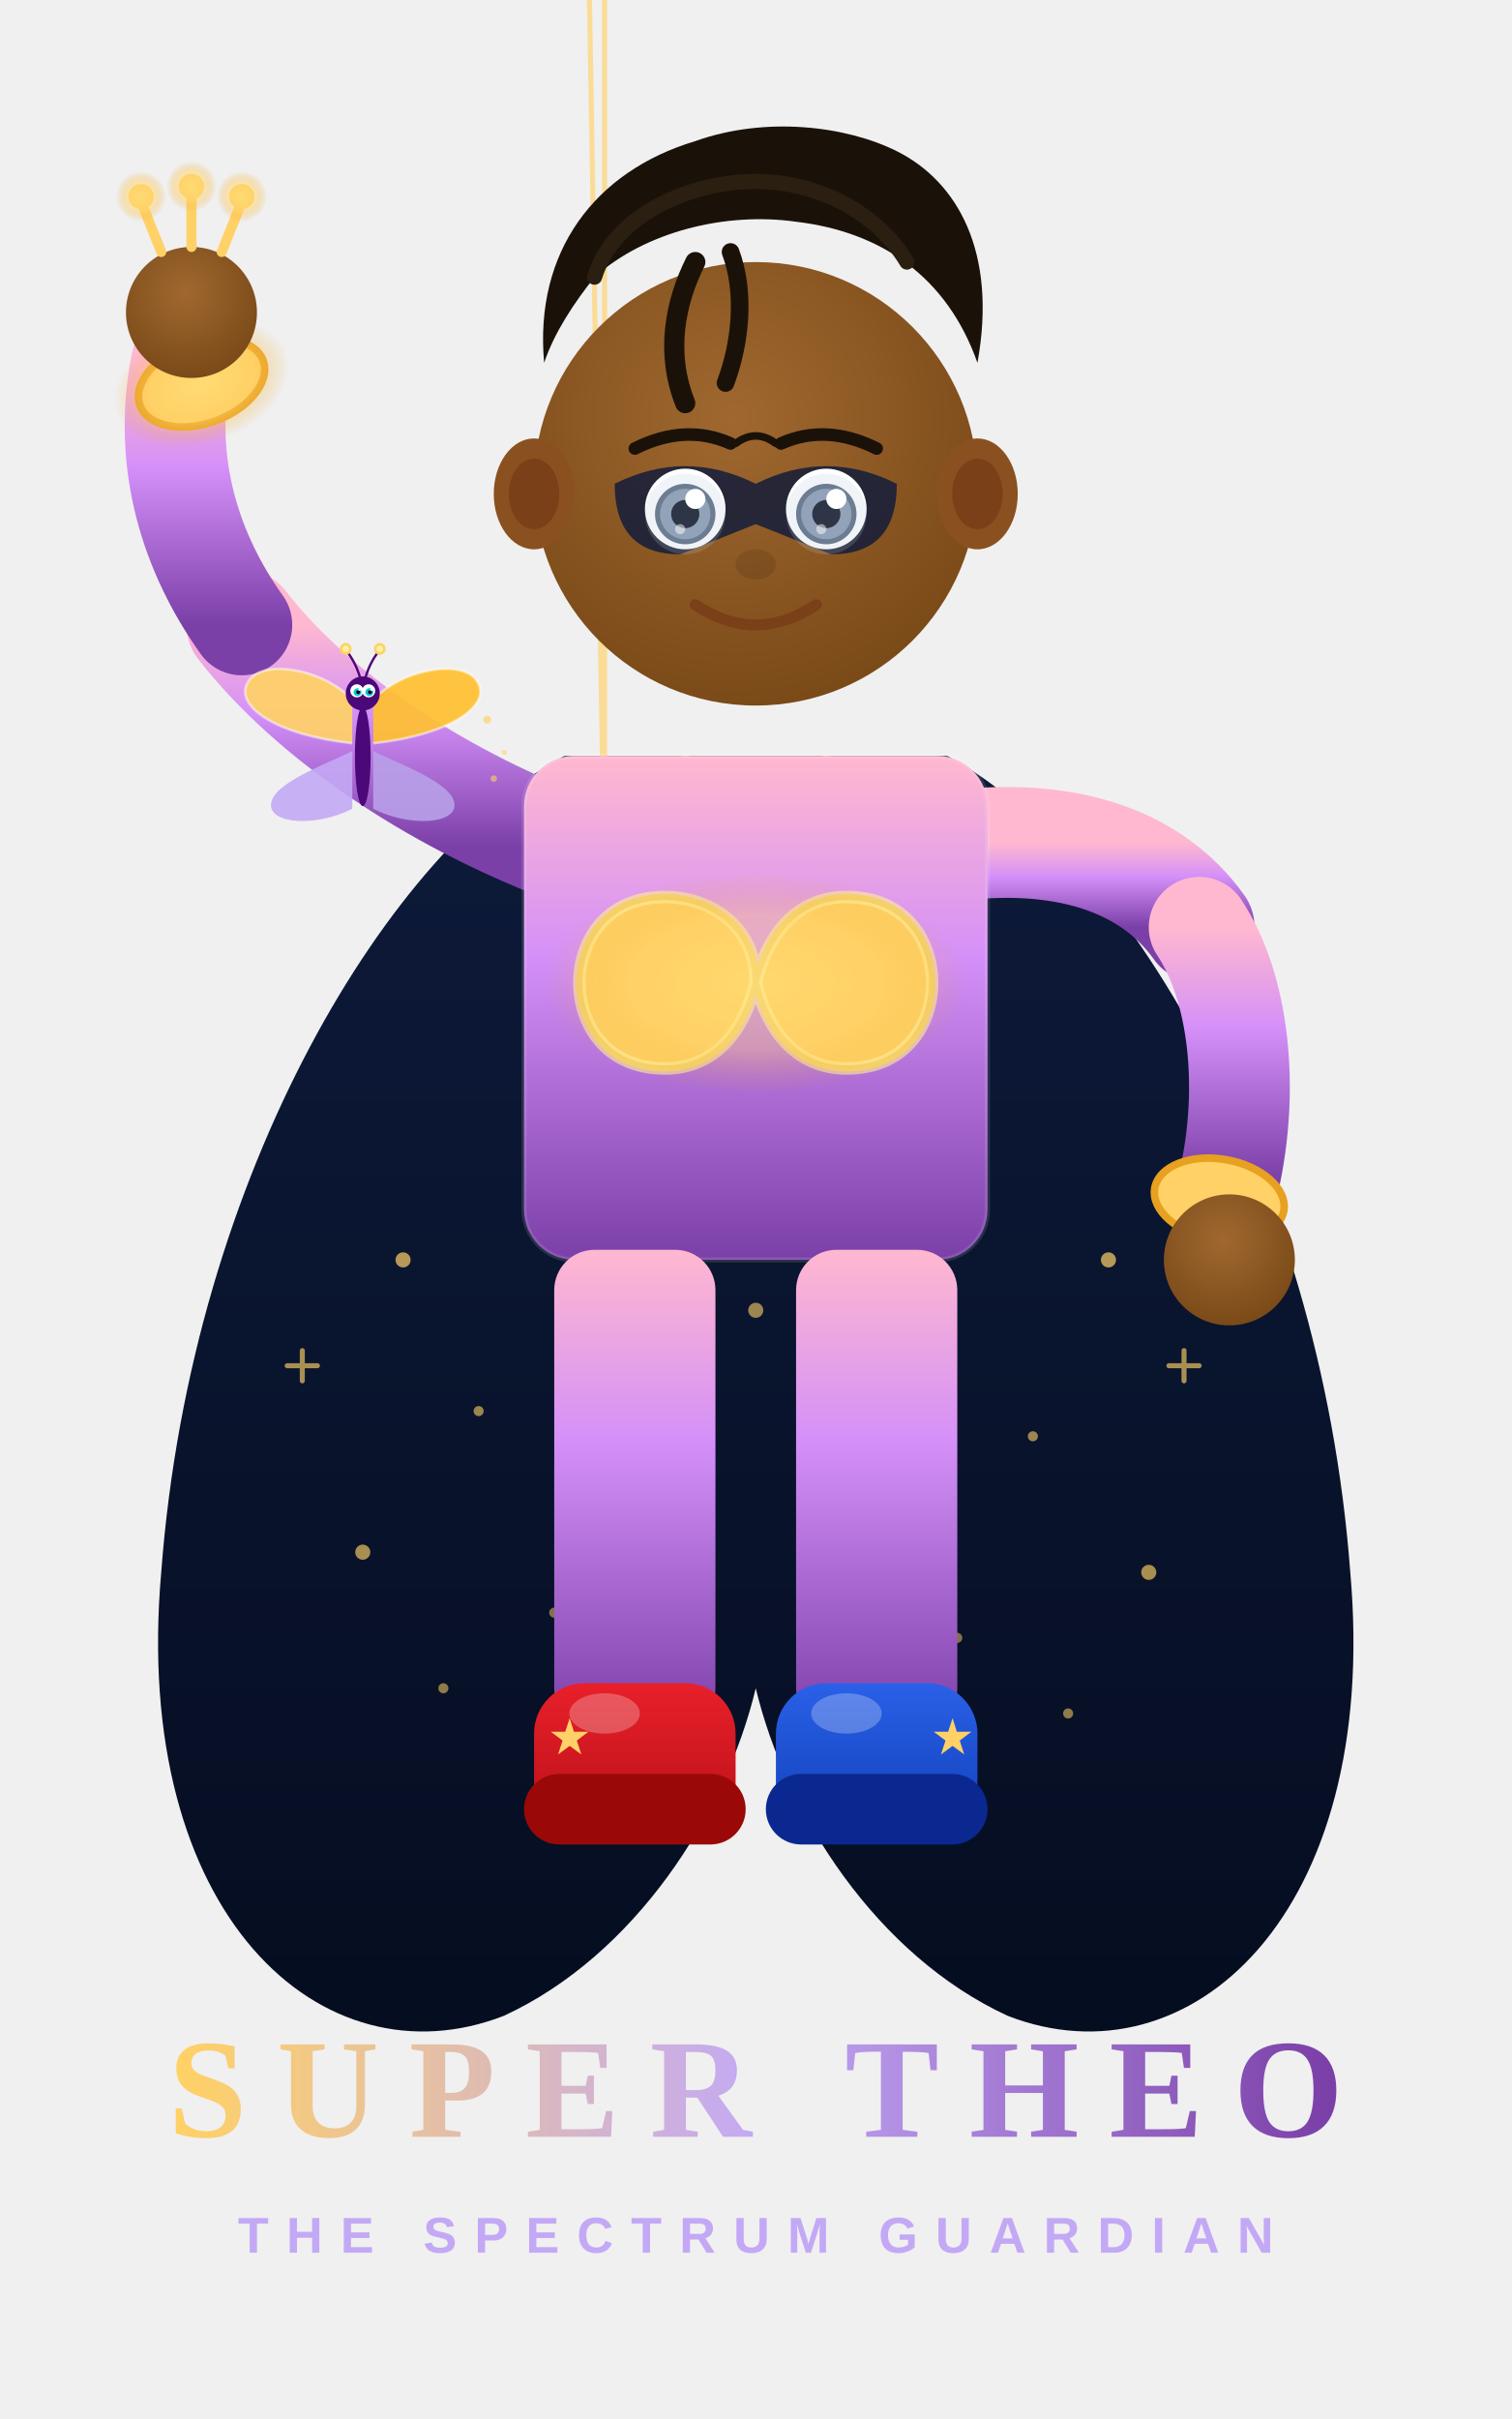
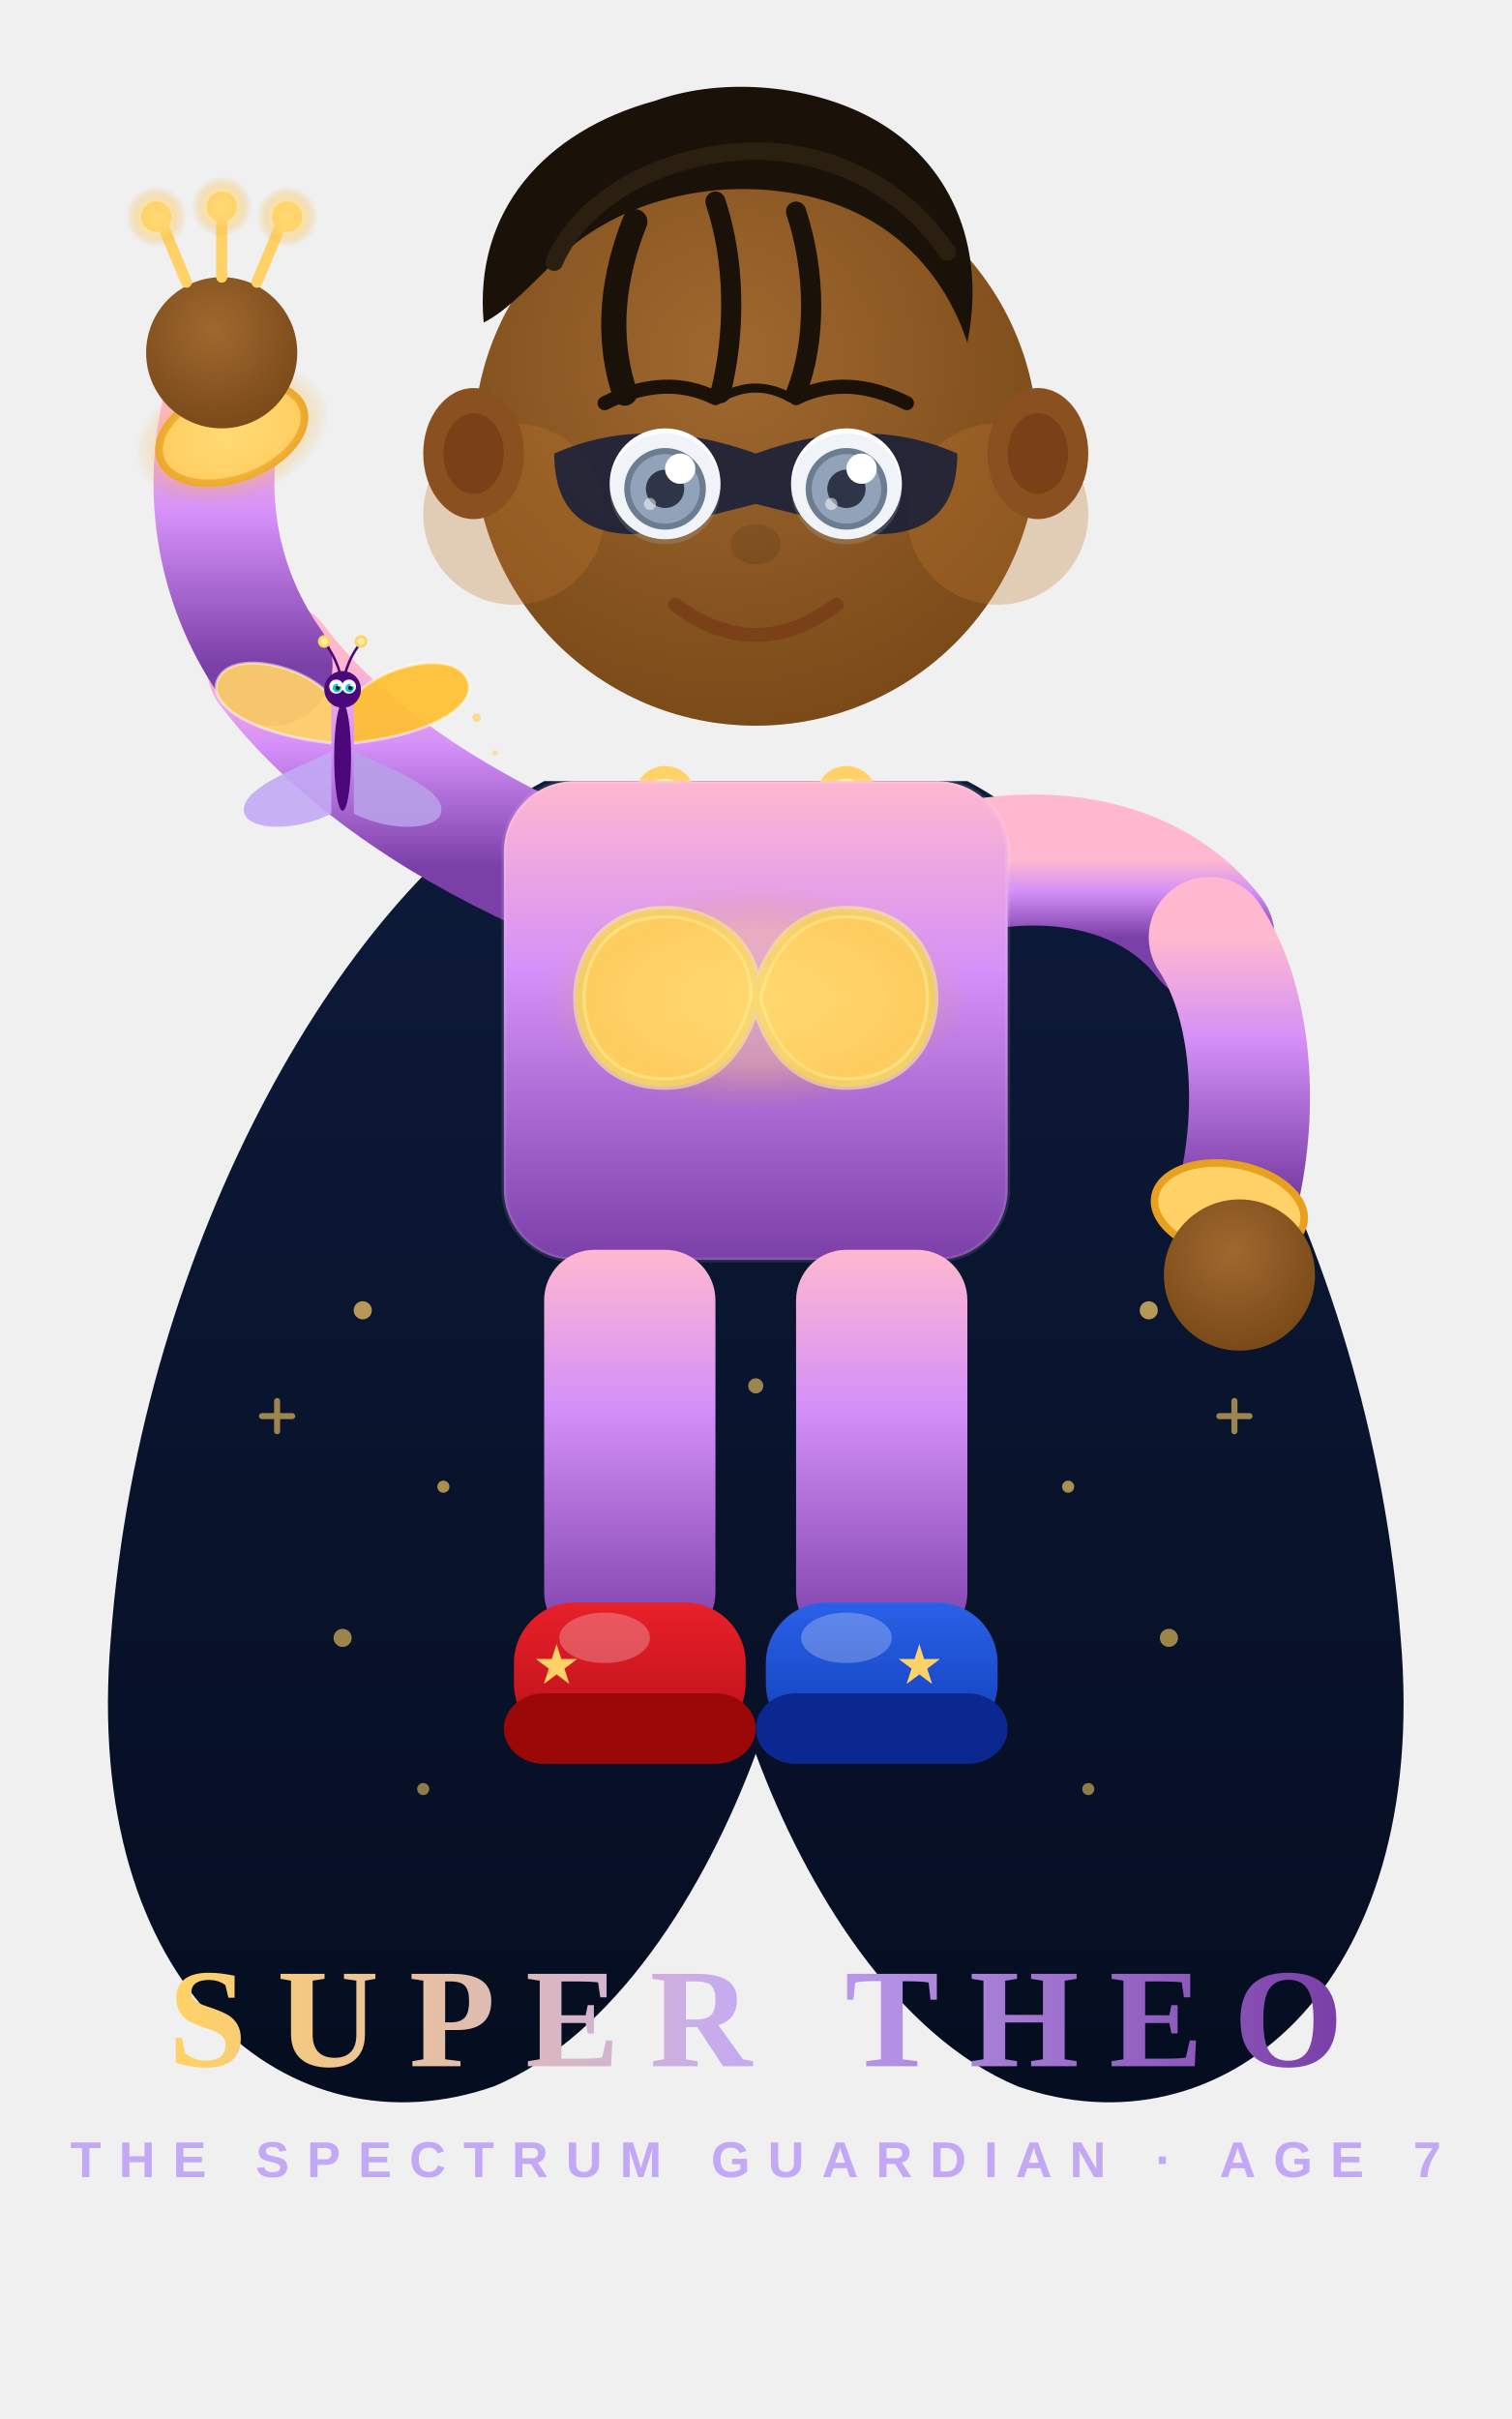
<svg xmlns="http://www.w3.org/2000/svg" viewBox="0 0 300 480">
  <defs>
    <linearGradient id="suitGrad" x1="0%" y1="0%" x2="0%" y2="100%">
      <stop offset="0%" stop-color="#FFB8D0" />
      <stop offset="40%" stop-color="#D490F8" />
      <stop offset="100%" stop-color="#7B3FA8" />
    </linearGradient>
    <linearGradient id="capeGrad" x1="0%" y1="0%" x2="0%" y2="100%">
      <stop offset="0%" stop-color="#0d1a3a" />
      <stop offset="100%" stop-color="#050d20" />
    </linearGradient>
    <radialGradient id="skinGrad" cx="45%" cy="35%" r="65%">
      <stop offset="0%" stop-color="#A06830" />
      <stop offset="100%" stop-color="#7A4A18" />
    </radialGradient>
    <radialGradient id="goldGlow" cx="50%" cy="50%" r="50%">
      <stop offset="0%" stop-color="#FFE580" />
      <stop offset="60%" stop-color="#FFD166" />
      <stop offset="100%" stop-color="#E8A020" stop-opacity="0" />
    </radialGradient>
    <linearGradient id="nameGrad" x1="0%" y1="0%" x2="100%" y2="0%">
      <stop offset="0%" stop-color="#FFD166" />
      <stop offset="50%" stop-color="#C3A9F5" />
      <stop offset="100%" stop-color="#7B3FA8" />
    </linearGradient>
    <linearGradient id="redBoot" x1="0%" y1="0%" x2="0%" y2="100%">
      <stop offset="0%" stop-color="#E8202A" />
      <stop offset="100%" stop-color="#B81018" />
    </linearGradient>
    <linearGradient id="blueBoot" x1="0%" y1="0%" x2="0%" y2="100%">
      <stop offset="0%" stop-color="#2A60E8" />
      <stop offset="100%" stop-color="#1040B8" />
    </linearGradient>
  </defs>
-   <path d="M 112,150            C 78,168 38,232 32,312            C 26,380 64,414 100,400            C 126,388 144,360 150,335            C 156,360 174,388 200,400            C 236,414 274,380 268,312            C 262,232 222,168 188,150 Z" fill="url(#capeGrad)" />
-   <circle cx="80" cy="250" r="1.5" fill="#FFD166" opacity="0.7" />
-   <circle cx="95" cy="280" r="1" fill="#FFD166" opacity="0.6" />
-   <circle cx="72" cy="308" r="1.5" fill="#FFD166" opacity="0.65" />
-   <circle cx="88" cy="335" r="1" fill="#FFD166" opacity="0.55" />
-   <circle cx="110" cy="320" r="1" fill="#FFD166" opacity="0.5" />
-   <circle cx="220" cy="250" r="1.5" fill="#FFD166" opacity="0.7" />
-   <circle cx="205" cy="285" r="1" fill="#FFD166" opacity="0.6" />
-   <circle cx="228" cy="312" r="1.5" fill="#FFD166" opacity="0.65" />
-   <circle cx="212" cy="340" r="1" fill="#FFD166" opacity="0.55" />
-   <circle cx="190" cy="325" r="1" fill="#FFD166" opacity="0.5" />
-   <circle cx="150" cy="260" r="1.5" fill="#FFD166" opacity="0.6" />
-   <circle cx="138" cy="295" r="1" fill="#FFD166" opacity="0.5" />
-   <circle cx="162" cy="310" r="1" fill="#FFD166" opacity="0.5" />
-   <g opacity="0.65">
-     <line x1="60" y1="268" x2="60" y2="274" stroke="#FFD166" stroke-width="1" stroke-linecap="round" />
-     <line x1="57" y1="271" x2="63" y2="271" stroke="#FFD166" stroke-width="1" stroke-linecap="round" />
-     <line x1="235" y1="268" x2="235" y2="274" stroke="#FFD166" stroke-width="1" stroke-linecap="round" />
-     <line x1="232" y1="271" x2="238" y2="271" stroke="#FFD166" stroke-width="1" stroke-linecap="round" />
-     <line x1="120" cy="348" x2="120" y2="354" stroke="#FFD166" stroke-width="1" stroke-linecap="round" />
-     <line x1="117" cy="351" x2="123" y2="351" stroke="#FFD166" stroke-width="1" stroke-linecap="round" />
+   <path d="M 108,155            C 70,175 28,245 22,325            C 16,395 58,428 98,414            C 122,404 140,375 150,348            C 160,375 178,404 202,414            C 242,428 284,395 278,325            C 272,245 230,175 192,155 Z" fill="url(#capeGrad)" />
+   <circle cx="72" cy="260" r="1.8" fill="#FFD166" opacity="0.7" />
+   <circle cx="88" cy="295" r="1.2" fill="#FFD166" opacity="0.65" />
+   <circle cx="68" cy="325" r="1.8" fill="#FFD166" opacity="0.6" />
+   <circle cx="84" cy="355" r="1.2" fill="#FFD166" opacity="0.55" />
+   <circle cx="228" cy="260" r="1.8" fill="#FFD166" opacity="0.7" />
+   <circle cx="212" cy="295" r="1.2" fill="#FFD166" opacity="0.65" />
+   <circle cx="232" cy="325" r="1.8" fill="#FFD166" opacity="0.6" />
+   <circle cx="216" cy="355" r="1.2" fill="#FFD166" opacity="0.55" />
+   <circle cx="150" cy="275" r="1.5" fill="#FFD166" opacity="0.6" />
+   <g opacity="0.6">
+     <line x1="55" y1="278" x2="55" y2="284" stroke="#FFD166" stroke-width="1.2" stroke-linecap="round" />
+     <line x1="52" y1="281" x2="58" y2="281" stroke="#FFD166" stroke-width="1.2" stroke-linecap="round" />
+     <line x1="245" y1="278" x2="245" y2="284" stroke="#FFD166" stroke-width="1.2" stroke-linecap="round" />
+     <line x1="242" y1="281" x2="248" y2="281" stroke="#FFD166" stroke-width="1.2" stroke-linecap="round" />
  </g>
-   <circle cx="136" cy="155" r="5" fill="#FFD166" />
-   <circle cx="164" cy="155" r="5" fill="#FFD166" />
-   <circle cx="136" cy="155" r="3" fill="#FFF3A0" />
-   <circle cx="164" cy="155" r="3" fill="#FFF3A0" />
-   <path d="M 112,168 C 86,158 62,142 48,124" stroke="url(#suitGrad)" stroke-width="22" fill="none" stroke-linecap="round" />
-   <path d="M 48,124 C 38,110 32,92 36,72" stroke="url(#suitGrad)" stroke-width="20" fill="none" stroke-linecap="round" />
-   <ellipse cx="40" cy="76" rx="13" ry="8" fill="#FFD166" transform="rotate(-20,40,76)" />
-   <ellipse cx="40" cy="76" rx="13" ry="8" fill="none" stroke="#E8A020" stroke-width="1.5" transform="rotate(-20,40,76)" />
-   <ellipse cx="40" cy="76" rx="18" ry="12" fill="url(#goldGlow)" opacity="0.5" transform="rotate(-20,40,76)" />
-   <circle cx="38" cy="62" r="13" fill="url(#skinGrad)" />
-   <g transform="translate(38,62)">
-     <line x1="-6" y1="-12" x2="-10" y2="-22" stroke="#FFD166" stroke-width="2" stroke-linecap="round" />
-     <line x1="0" y1="-13" x2="0" y2="-24" stroke="#FFD166" stroke-width="2" stroke-linecap="round" />
-     <line x1="6" y1="-12" x2="10" y2="-22" stroke="#FFD166" stroke-width="2" stroke-linecap="round" />
-     <circle cx="-10" cy="-23" r="2.5" fill="#FFD166" />
-     <circle cx="0" cy="-25" r="2.5" fill="#FFD166" />
-     <circle cx="10" cy="-23" r="2.5" fill="#FFD166" />
-     <circle cx="-10" cy="-23" r="5" fill="url(#goldGlow)" opacity="0.5" />
-     <circle cx="0" cy="-25" r="5" fill="url(#goldGlow)" opacity="0.5" />
-     <circle cx="10" cy="-23" r="5" fill="url(#goldGlow)" opacity="0.5" />
+   <circle cx="132" cy="158" r="6" fill="#FFD166" />
+   <circle cx="168" cy="158" r="6" fill="#FFD166" />
+   <circle cx="132" cy="158" r="3.5" fill="#FFF3A0" />
+   <circle cx="168" cy="158" r="3.5" fill="#FFF3A0" />
+   <path d="M 108,172 C 86,162 66,148 54,132" stroke="url(#suitGrad)" stroke-width="26" fill="none" stroke-linecap="round" />
+   <path d="M 54,132 C 44,118 40,100 44,82" stroke="url(#suitGrad)" stroke-width="24" fill="none" stroke-linecap="round" />
+   <ellipse cx="46" cy="86" rx="15" ry="9" fill="#FFD166" transform="rotate(-20,46,86)" />
+   <ellipse cx="46" cy="86" rx="15" ry="9" fill="none" stroke="#E8A020" stroke-width="1.5" transform="rotate(-20,46,86)" />
+   <ellipse cx="46" cy="86" rx="20" ry="13" fill="url(#goldGlow)" opacity="0.5" transform="rotate(-20,46,86)" />
+   <circle cx="44" cy="70" r="15" fill="url(#skinGrad)" />
+   <g transform="translate(44,70)">
+     <line x1="-7" y1="-14" x2="-12" y2="-26" stroke="#FFD166" stroke-width="2.2" stroke-linecap="round" />
+     <line x1="0" y1="-15" x2="0" y2="-28" stroke="#FFD166" stroke-width="2.2" stroke-linecap="round" />
+     <line x1="7" y1="-14" x2="12" y2="-26" stroke="#FFD166" stroke-width="2.2" stroke-linecap="round" />
+     <circle cx="-13" cy="-27" r="3" fill="#FFD166" />
+     <circle cx="0" cy="-29" r="3" fill="#FFD166" />
+     <circle cx="13" cy="-27" r="3" fill="#FFD166" />
+     <circle cx="-13" cy="-27" r="6" fill="url(#goldGlow)" opacity="0.5" />
+     <circle cx="0" cy="-29" r="6" fill="url(#goldGlow)" opacity="0.5" />
+     <circle cx="13" cy="-27" r="6" fill="url(#goldGlow)" opacity="0.5" />
  </g>
-   <path d="M 188,168 C 210,165 228,170 238,184" stroke="url(#suitGrad)" stroke-width="22" fill="none" stroke-linecap="round" />
-   <path d="M 238,184 C 246,196 248,216 244,234" stroke="url(#suitGrad)" stroke-width="20" fill="none" stroke-linecap="round" />
-   <ellipse cx="242" cy="238" rx="13" ry="8" fill="#FFD166" transform="rotate(10,242,238)" />
-   <ellipse cx="242" cy="238" rx="13" ry="8" fill="none" stroke="#E8A020" stroke-width="1.5" transform="rotate(10,242,238)" />
-   <circle cx="244" cy="250" r="13" fill="url(#skinGrad)" />
-   <rect x="104" y="150" width="92" height="100" rx="10" fill="url(#suitGrad)" />
-   <rect x="104" y="150" width="92" height="100" rx="10" fill="none" stroke="rgba(255,255,255,0.12)" stroke-width="1" />
-   <path d="M 150,195            C 150,183 140,178 132,178            C 120,178 115,187 115,195            C 115,203 120,212 132,212            C 140,212 147,207 150,195            C 153,183 160,178 168,178            C 180,178 185,187 185,195            C 185,203 180,212 168,212            C 160,212 153,207 150,195 Z" fill="#FFD166" stroke="#E8A020" stroke-width="1.2" />
-   <path d="M 150,195            C 150,183 140,178 132,178            C 120,178 115,187 115,195            C 115,203 120,212 132,212            C 140,212 147,207 150,195            C 153,183 160,178 168,178            C 180,178 185,187 185,195            C 185,203 180,212 168,212            C 160,212 153,207 150,195 Z" fill="none" stroke="#FFF3A0" stroke-width="2.5" opacity="0.6" />
-   <ellipse cx="150" cy="195" rx="42" ry="22" fill="url(#goldGlow)" opacity="0.35" />
-   <rect x="110" y="248" width="32" height="95" rx="8" fill="url(#suitGrad)" />
-   <rect x="158" y="248" width="32" height="95" rx="8" fill="url(#suitGrad)" />
-   <rect x="106" y="334" width="40" height="30" rx="10" fill="url(#redBoot)" />
-   <rect x="104" y="352" width="44" height="14" rx="7" fill="#9A0808" />
-   <text x="109" y="348" font-size="10" fill="#FFD166">★</text>
-   <ellipse cx="120" cy="340" rx="7" ry="4" fill="rgba(255,255,255,0.25)" />
-   <rect x="154" y="334" width="40" height="30" rx="10" fill="url(#blueBoot)" />
-   <rect x="152" y="352" width="44" height="14" rx="7" fill="#0A2890" />
-   <text x="185" y="348" font-size="10" fill="#FFD166">★</text>
-   <ellipse cx="168" cy="340" rx="7" ry="4" fill="rgba(255,255,255,0.25)" />
-   <circle cx="150" cy="96" r="44" fill="url(#skinGrad)" />
-   <ellipse cx="106" cy="98" rx="8" ry="11" fill="#8A5020" />
-   <ellipse cx="194" cy="98" rx="8" ry="11" fill="#8A5020" />
-   <ellipse cx="106" cy="98" rx="5" ry="7" fill="#7A4018" />
-   <ellipse cx="194" cy="98" rx="5" ry="7" fill="#7A4018" />
-   <path d="M 108,72            C 106,50 118,34 138,28            C 152,23 168,25 178,30            C 190,36 198,50 194,72            C 188,55 175,46 158,44            C 144,42 128,46 118,55            C 114,60 110,66 108,72 Z" fill="#1a1208" />
-   <path d="M 118,55 C 122,42 138,36 150,36 C 162,36 174,42 180,52" fill="none" stroke="#2a1f10" stroke-width="3" stroke-linecap="round" />
-   <path d="M 138,52 C 134,60 132,70 136,80" fill="none" stroke="#1a1208" stroke-width="4" stroke-linecap="round" />
-   <path d="M 145,50 C 148,58 147,68 144,76" fill="none" stroke="#1a1208" stroke-width="3.5" stroke-linecap="round" />
-   <path d="M 122,96 Q 136,89 150,96 Q 164,89 178,96 Q 178,110 165,110            Q 150,104 150,104 Q 150,104 135,110 Q 122,110 122,96 Z" fill="#0d1a3a" opacity="0.82" />
-   <circle cx="136" cy="101" r="8" fill="white" />
-   <circle cx="164" cy="101" r="8" fill="white" />
-   <circle cx="136" cy="102" r="5.5" fill="#8A9AB0" />
-   <circle cx="164" cy="102" r="5.5" fill="#8A9AB0" />
-   <circle cx="136" cy="102" r="5.5" fill="none" stroke="#5A6A80" stroke-width="1" />
-   <circle cx="164" cy="102" r="5.5" fill="none" stroke="#5A6A80" stroke-width="1" />
-   <circle cx="136" cy="102" r="2.8" fill="#0d1020" />
-   <circle cx="164" cy="102" r="2.8" fill="#0d1020" />
-   <circle cx="136" cy="102" r="8" fill="rgba(180,200,220,0.2)" />
-   <circle cx="164" cy="102" r="8" fill="rgba(180,200,220,0.2)" />
-   <circle cx="138" cy="99" r="2" fill="white" />
-   <circle cx="166" cy="99" r="2" fill="white" />
-   <circle cx="135" cy="105" r="1" fill="rgba(255,255,255,0.5)" />
-   <circle cx="163" cy="105" r="1" fill="rgba(255,255,255,0.5)" />
-   <path d="M 126,89 Q 136,84 145,88" stroke="#1a1208" stroke-width="2.5" fill="none" stroke-linecap="round" />
-   <path d="M 155,88 Q 164,84 174,89" stroke="#1a1208" stroke-width="2.5" fill="none" stroke-linecap="round" />
-   <path d="M 146,88 Q 150,85 154,88" stroke="#1a1208" stroke-width="1.5" fill="none" stroke-linecap="round" />
-   <ellipse cx="150" cy="112" rx="4" ry="3" fill="rgba(0,0,0,0.1)" />
-   <path d="M 138,120 Q 150,128 162,120" stroke="#7A4018" stroke-width="2.2" fill="none" stroke-linecap="round" />
-   <g transform="translate(72, 148) scale(0.26)">
+   <path d="M 192,172 C 212,168 230,173 240,186" stroke="url(#suitGrad)" stroke-width="26" fill="none" stroke-linecap="round" />
+   <path d="M 240,186 C 248,198 250,218 246,236" stroke="url(#suitGrad)" stroke-width="24" fill="none" stroke-linecap="round" />
+   <ellipse cx="244" cy="240" rx="15" ry="9" fill="#FFD166" transform="rotate(10,244,240)" />
+   <ellipse cx="244" cy="240" rx="15" ry="9" fill="none" stroke="#E8A020" stroke-width="1.5" transform="rotate(10,244,240)" />
+   <circle cx="246" cy="253" r="15" fill="url(#skinGrad)" />
+   <rect x="100" y="155" width="100" height="95" rx="14" fill="url(#suitGrad)" />
+   <rect x="100" y="155" width="100" height="95" rx="14" fill="none" stroke="rgba(255,255,255,0.1)" stroke-width="1" />
+   <path d="M 150,198            C 150,186 140,181 132,181            C 120,181 115,190 115,198            C 115,206 120,215 132,215            C 140,215 147,210 150,198            C 153,186 160,181 168,181            C 180,181 185,190 185,198            C 185,206 180,215 168,215            C 160,215 153,210 150,198 Z" fill="#FFD166" stroke="#E8A020" stroke-width="1.2" />
+   <path d="M 150,198            C 150,186 140,181 132,181            C 120,181 115,190 115,198            C 115,206 120,215 132,215            C 140,215 147,210 150,198            C 153,186 160,181 168,181            C 180,181 185,190 185,198            C 185,206 180,215 168,215            C 160,215 153,210 150,198 Z" fill="none" stroke="#FFF3A0" stroke-width="2.5" opacity="0.6" />
+   <ellipse cx="150" cy="198" rx="42" ry="22" fill="url(#goldGlow)" opacity="0.35" />
+   <rect x="108" y="248" width="34" height="78" rx="10" fill="url(#suitGrad)" />
+   <rect x="158" y="248" width="34" height="78" rx="10" fill="url(#suitGrad)" />
+   <rect x="102" y="318" width="46" height="28" rx="12" fill="url(#redBoot)" />
+   <rect x="100" y="336" width="50" height="14" rx="8" fill="#9A0808" />
+   <text x="106" y="334" font-size="11" fill="#FFD166">★</text>
+   <ellipse cx="120" cy="325" rx="9" ry="5" fill="rgba(255,255,255,0.25)" />
+   <rect x="152" y="318" width="46" height="28" rx="12" fill="url(#blueBoot)" />
+   <rect x="150" y="336" width="50" height="14" rx="8" fill="#0A2890" />
+   <text x="178" y="334" font-size="11" fill="#FFD166">★</text>
+   <ellipse cx="168" cy="325" rx="9" ry="5" fill="rgba(255,255,255,0.25)" />
+   <circle cx="150" cy="88" r="56" fill="url(#skinGrad)" />
+   <circle cx="102" cy="102" r="18" fill="#C07830" opacity="0.3" />
+   <circle cx="198" cy="102" r="18" fill="#C07830" opacity="0.3" />
+   <ellipse cx="94" cy="90" rx="10" ry="13" fill="#8A5020" />
+   <ellipse cx="206" cy="90" rx="10" ry="13" fill="#8A5020" />
+   <ellipse cx="94" cy="90" rx="6" ry="8" fill="#7A4018" />
+   <ellipse cx="206" cy="90" rx="6" ry="8" fill="#7A4018" />
+   <path d="M 96,64            C 94,42 108,26 130,20            C 144,15 162,17 174,24            C 188,32 196,48 192,68            C 186,50 172,40 155,38            C 140,36 122,40 110,52            C 104,58 100,62 96,64 Z" fill="#1a1208" />
+   <path d="M 110,52 C 116,38 134,30 150,30 C 166,30 180,38 188,50" fill="none" stroke="#2a1f10" stroke-width="3.5" stroke-linecap="round" />
+   <path d="M 126,44 C 122,54 120,66 124,78" fill="none" stroke="#1a1208" stroke-width="5" stroke-linecap="round" />
+   <path d="M 142,40 C 146,52 146,66 143,78" fill="none" stroke="#1a1208" stroke-width="4" stroke-linecap="round" />
+   <path d="M 158,42 C 162,54 162,68 158,78" fill="none" stroke="#1a1208" stroke-width="4" stroke-linecap="round" />
+   <path d="M 110,90 Q 128,82 150,90 Q 172,82 190,90 Q 190,106 174,106            Q 150,100 150,100 Q 150,100 126,106 Q 110,106 110,90 Z" fill="#0d1a3a" opacity="0.82" />
+   <circle cx="132" cy="96" r="11" fill="white" />
+   <circle cx="168" cy="96" r="11" fill="white" />
+   <circle cx="132" cy="97" r="7.5" fill="#8A9AB0" />
+   <circle cx="168" cy="97" r="7.5" fill="#8A9AB0" />
+   <circle cx="132" cy="97" r="7.5" fill="none" stroke="#5A6A80" stroke-width="1.2" />
+   <circle cx="168" cy="97" r="7.5" fill="none" stroke="#5A6A80" stroke-width="1.2" />
+   <circle cx="132" cy="97" r="3.8" fill="#0d1020" />
+   <circle cx="168" cy="97" r="3.8" fill="#0d1020" />
+   <circle cx="132" cy="97" r="11" fill="rgba(180,200,220,0.2)" />
+   <circle cx="168" cy="97" r="11" fill="rgba(180,200,220,0.2)" />
+   <circle cx="135" cy="93" r="3" fill="white" />
+   <circle cx="171" cy="93" r="3" fill="white" />
+   <circle cx="129" cy="100" r="1.2" fill="rgba(255,255,255,0.5)" />
+   <circle cx="165" cy="100" r="1.2" fill="rgba(255,255,255,0.5)" />
+   <path d="M 120,80 Q 132,74 142,79" stroke="#1a1208" stroke-width="2.8" fill="none" stroke-linecap="round" />
+   <path d="M 158,79 Q 168,74 180,80" stroke="#1a1208" stroke-width="2.8" fill="none" stroke-linecap="round" />
+   <path d="M 143,79 Q 150,75 157,79" stroke="#1a1208" stroke-width="1.8" fill="none" stroke-linecap="round" />
+   <ellipse cx="150" cy="108" rx="5" ry="4" fill="rgba(0,0,0,0.1)" />
+   <path d="M 134,120 Q 150,132 166,120" stroke="#7A4018" stroke-width="2.8" fill="none" stroke-linecap="round" />
+   <g transform="translate(68,148) scale(0.28)">
    <path d="M -8,-35 C -28,-58 -78,-68 -88,-48 C -98,-30 -65,-8 -8,-2" fill="#FFD166" opacity="0.92" />
    <path d="M 8,-35 C 28,-58 78,-68 88,-48 C 98,-30 65,-8 8,-2" fill="#FFC030" opacity="0.92" />
    <path d="M -8,4 C -28,14 -68,28 -70,44 C -72,60 -35,62 -8,48" fill="#C3A9F5" opacity="0.9" />
    <path d="M 8,4 C 28,14 68,28 70,44 C 72,60 35,62 8,48" fill="#B8A0E8" opacity="0.9" />
    <path d="M -8,-35 C -28,-58 -78,-68 -88,-48 C -98,-30 -65,-8 -8,-2" fill="none" stroke="rgba(255,255,255,0.5)" stroke-width="2" />
    <path d="M 8,-35 C 28,-58 78,-68 88,-48 C 98,-30 65,-8 8,-2" fill="none" stroke="rgba(255,255,255,0.5)" stroke-width="2" />
    <ellipse cx="0" cy="8" rx="6" ry="38" fill="#4A0878" />
    <circle cx="0" cy="-40" r="13" fill="#4A0878" />
    <circle cx="-4.5" cy="-42" r="5" fill="white" />
    <circle cx="4.5" cy="-42" r="5" fill="white" />
    <circle cx="-4" cy="-41" r="3" fill="#00CED1" />
    <circle cx="5" cy="-41" r="3" fill="#00CED1" />
    <circle cx="-3.5" cy="-41" r="1.5" fill="#0d0020" />
    <circle cx="5.5" cy="-41" r="1.5" fill="#0d0020" />
    <circle cx="-2.5" cy="-43" r="1" fill="white" />
    <circle cx="6.5" cy="-43" r="1" fill="white" />
    <path d="M -2,-52 C -5,-62 -9,-68 -12,-72" stroke="#4A0878" stroke-width="1.8" fill="none" stroke-linecap="round" />
    <path d="M 2,-52 C 5,-62 9,-68 12,-72" stroke="#4A0878" stroke-width="1.8" fill="none" stroke-linecap="round" />
    <circle cx="-13" cy="-74" r="4.5" fill="#FFD166" />
    <circle cx="13" cy="-74" r="4.5" fill="#FFD166" />
    <circle cx="-13" cy="-74" r="2.5" fill="#FFF3A0" />
    <circle cx="13" cy="-74" r="2.5" fill="#FFF3A0" />
    <circle cx="95" cy="-20" r="3" fill="#FFD166" opacity="0.7" />
    <circle cx="108" cy="5" r="2" fill="#FFD166" opacity="0.55" />
-     <circle cx="100" cy="25" r="2.5" fill="#FFD166" opacity="0.6" />
  </g>
-   <text x="150" y="424" text-anchor="middle" font-family="Georgia, 'Times New Roman', serif" font-size="28" font-weight="bold" letter-spacing="6" fill="url(#nameGrad)">SUPER THEO</text>
-   <text x="150" y="447" text-anchor="middle" font-family="Arial, Helvetica, sans-serif" font-size="10" letter-spacing="3.5" font-weight="600" fill="#C3A9F5">THE SPECTRUM GUARDIAN</text>
-   <line x1="50" y1="456" x2="250" y2="456" stroke="url(#nameGrad)" stroke-width="1.5" stroke-linecap="round" />
+   <text x="150" y="410" text-anchor="middle" font-family="Georgia,'Times New Roman',serif" font-size="28" font-weight="bold" letter-spacing="6" fill="url(#nameGrad)">SUPER THEO</text>
+   <text x="150" y="432" text-anchor="middle" font-family="Arial,Helvetica,sans-serif" font-size="10" letter-spacing="3.5" font-weight="600" fill="#C3A9F5">THE SPECTRUM GUARDIAN · AGE 7</text>
+   <line x1="50" y1="442" x2="250" y2="442" stroke="url(#nameGrad)" stroke-width="1.5" stroke-linecap="round" />
</svg>
